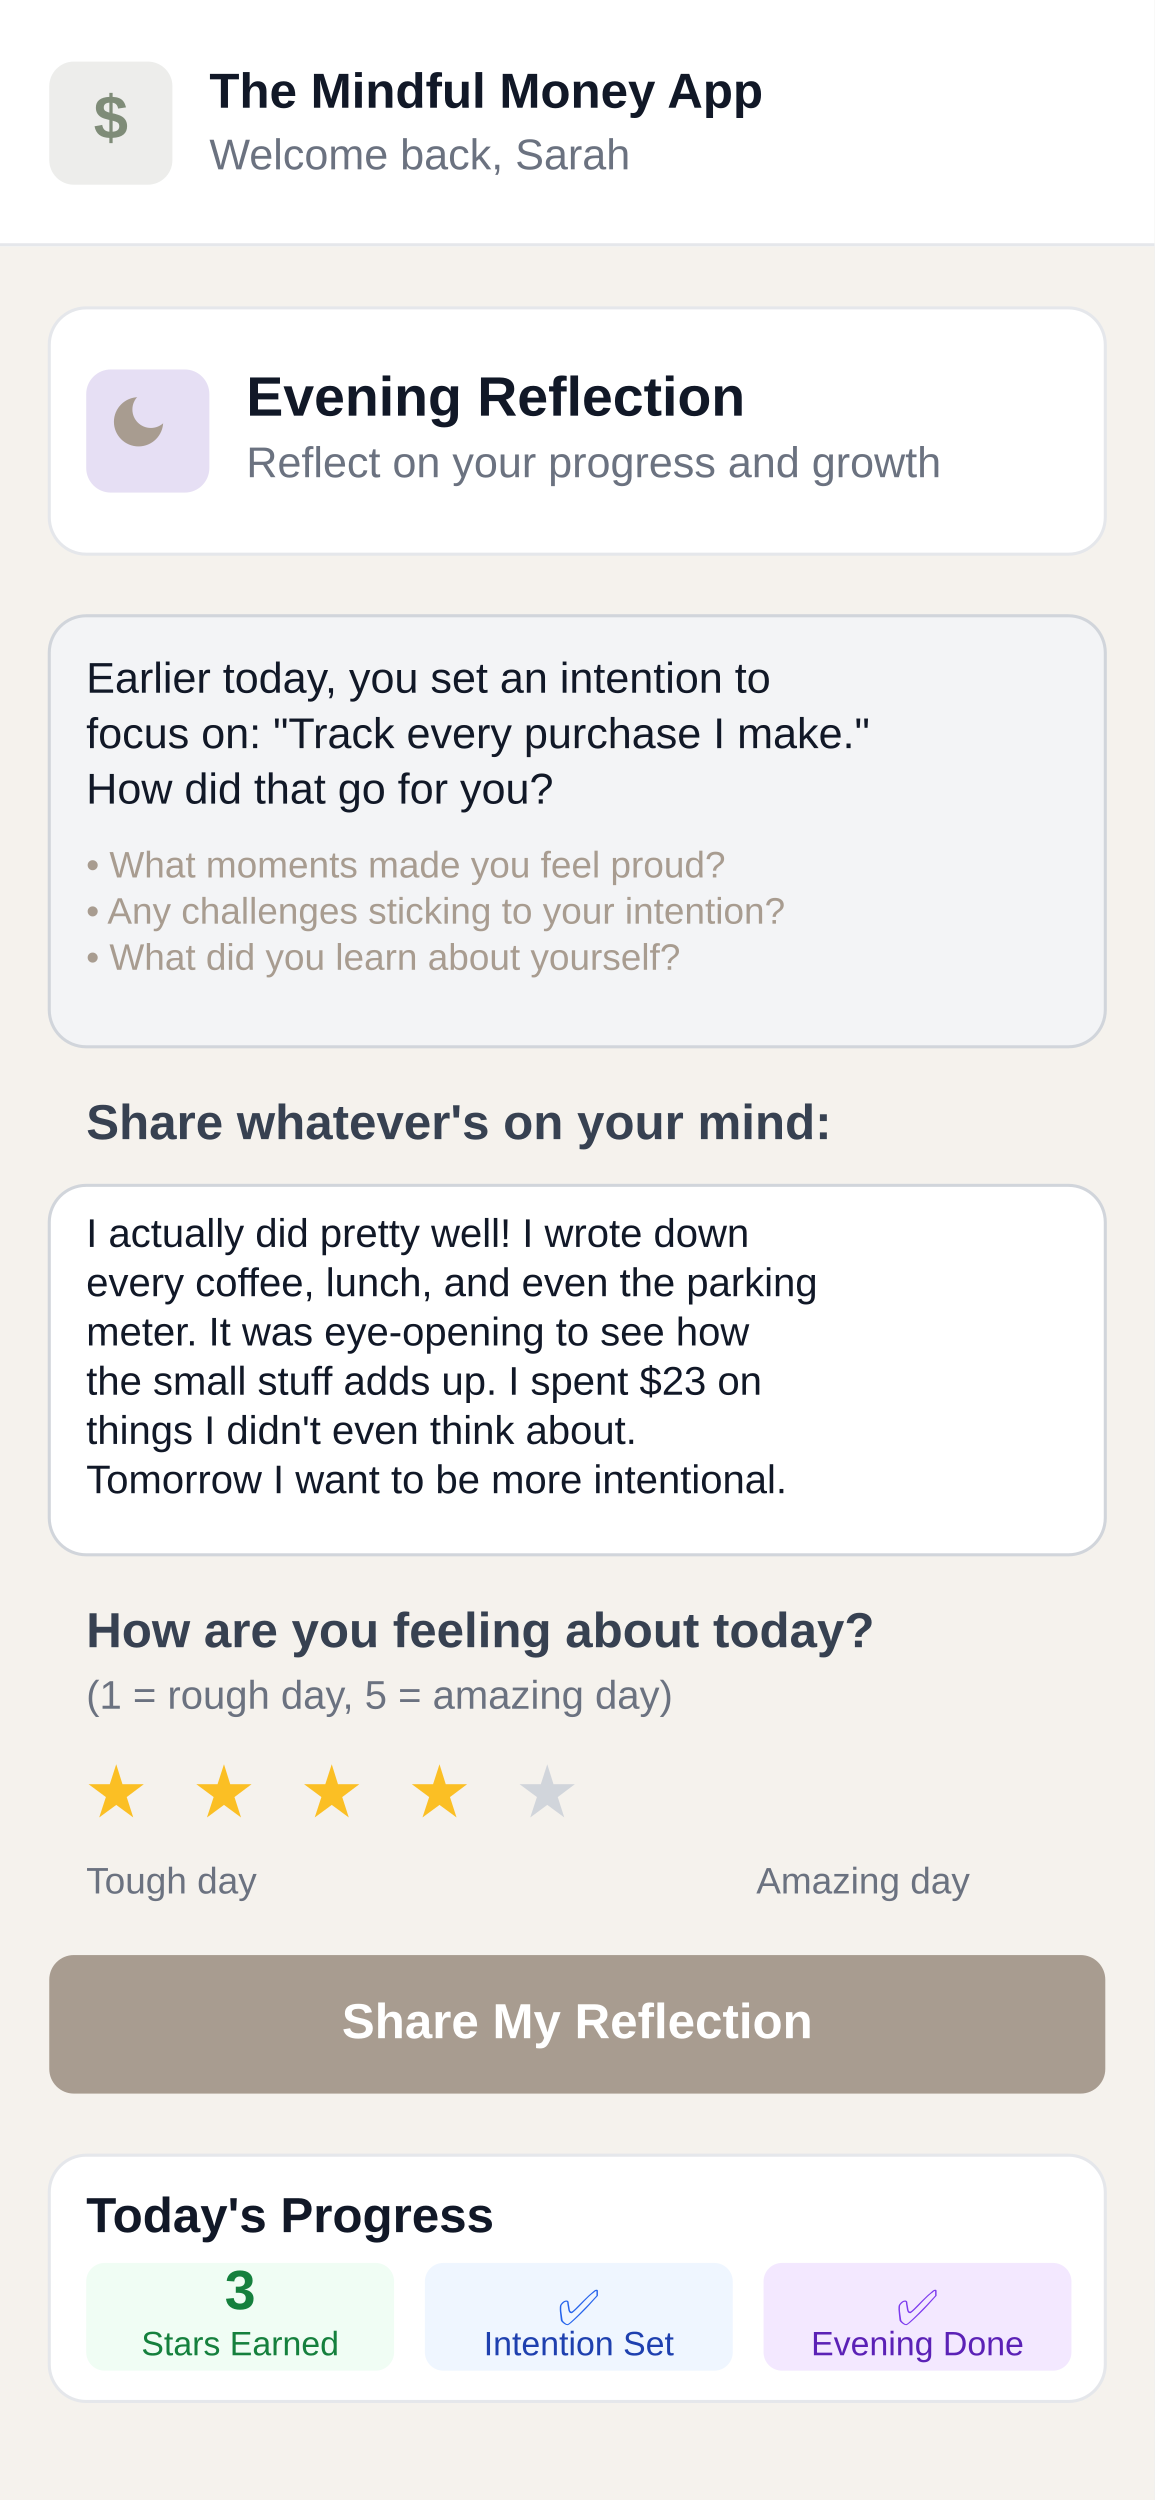
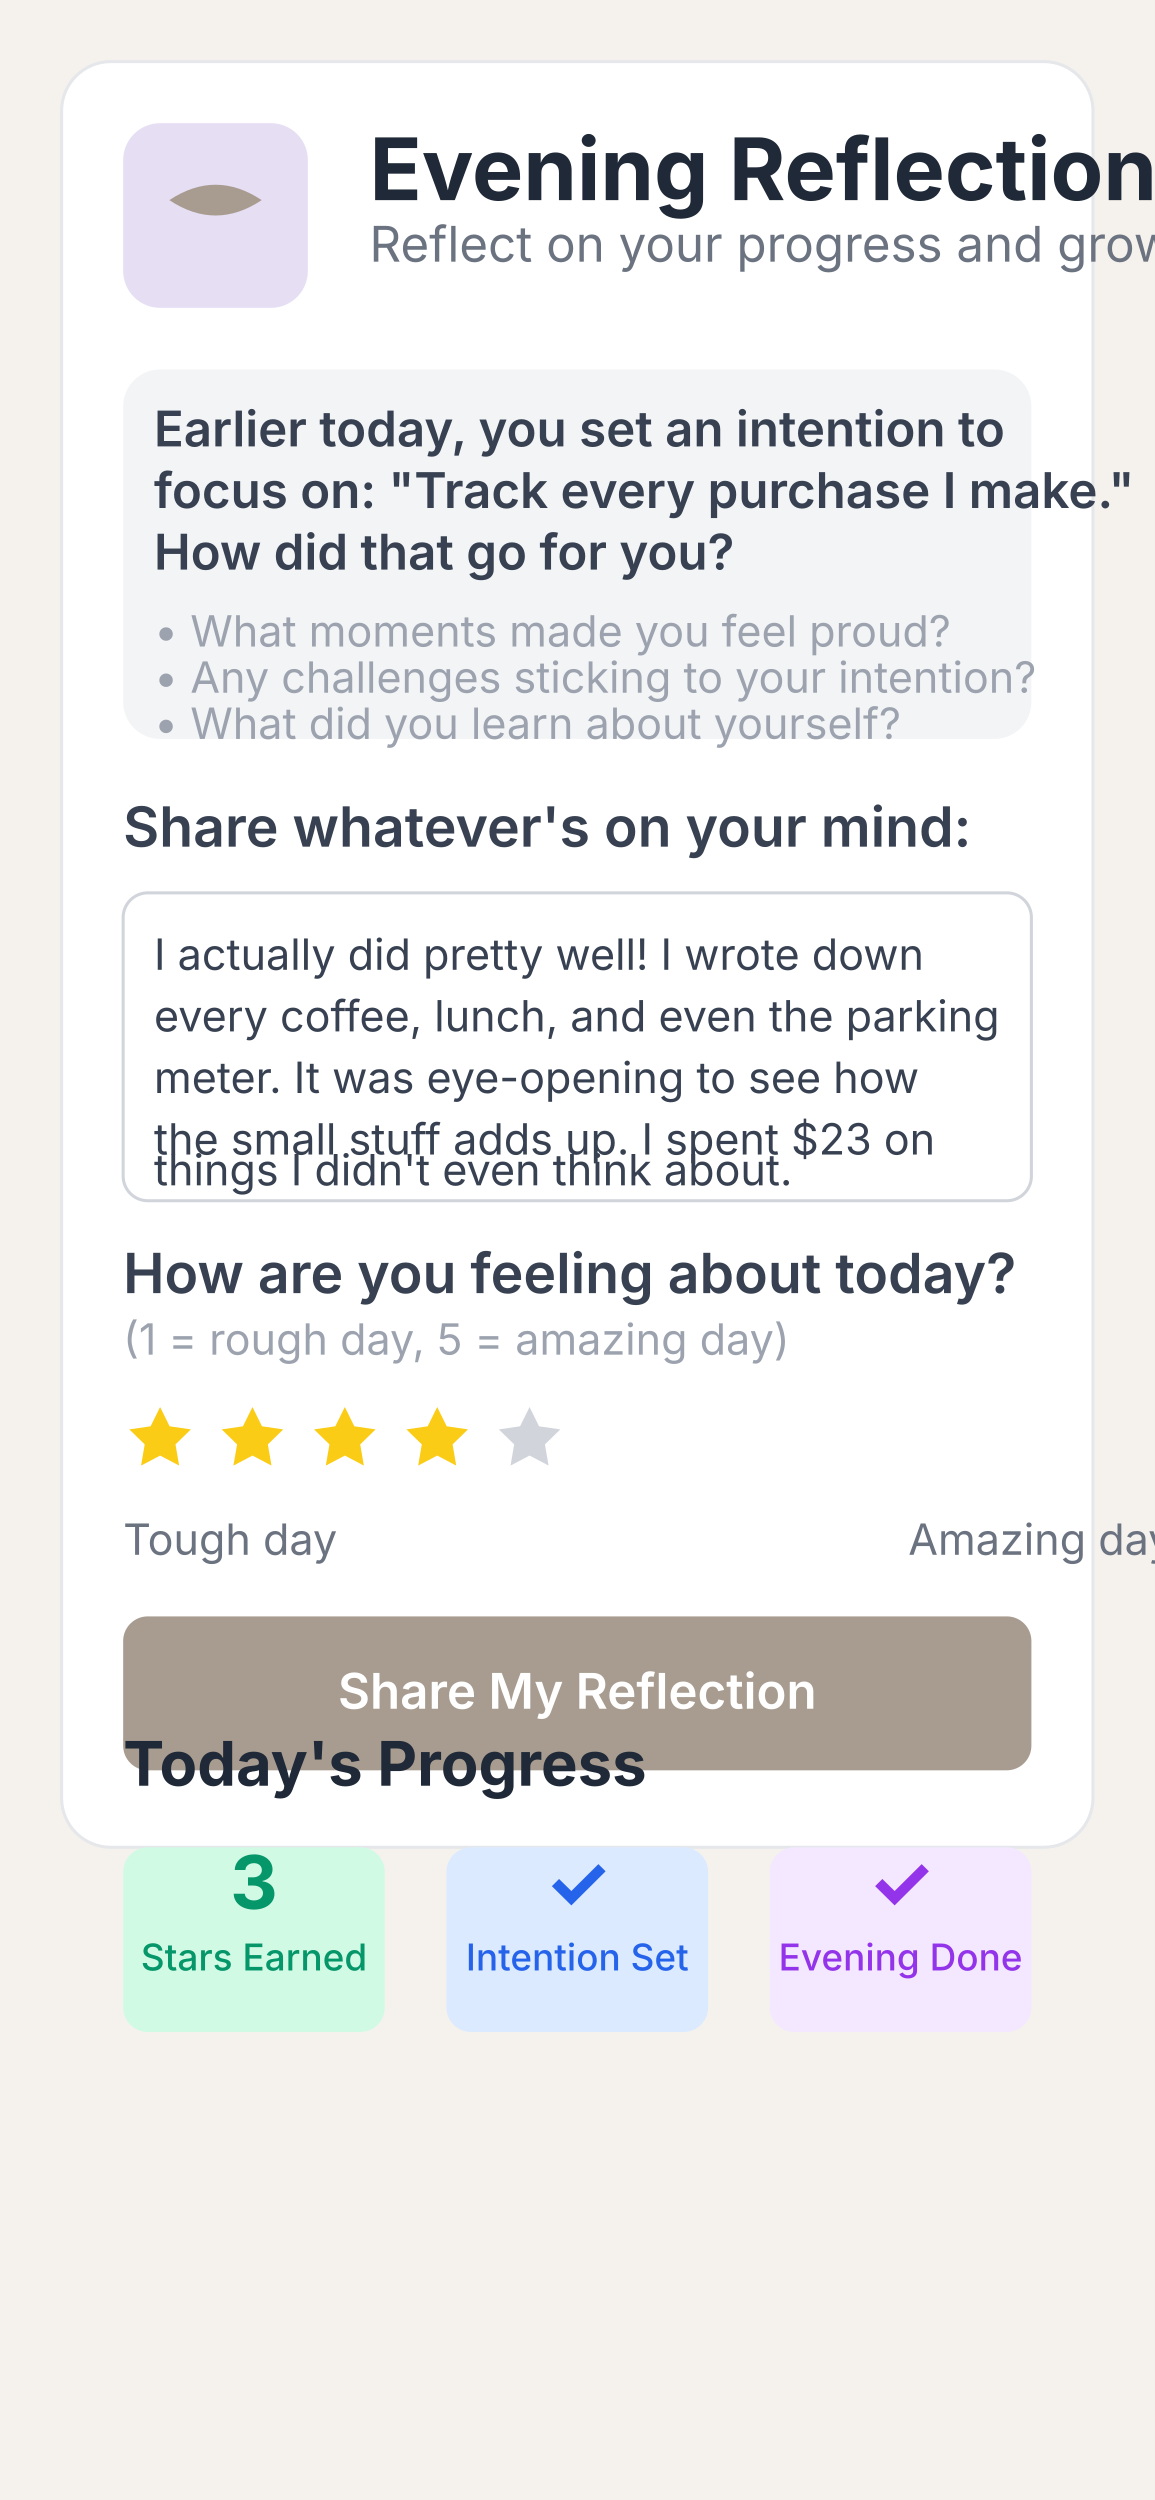
- <svg xmlns="http://www.w3.org/2000/svg" width="375" height="812" viewBox="0 0 375 812">
+ <svg xmlns="http://www.w3.org/2000/svg" width="375" height="812" viewBox="0 0 375 812" fill="none">
  <rect width="375" height="812" fill="#F5F2ED" />
-   <rect x="0" y="0" width="375" height="80" fill="white" />
-   <rect x="0" y="79" width="375" height="1" fill="#E5E7EB" />
-   <rect x="16" y="20" width="40" height="40" rx="8" fill="#A3A69C" opacity="0.2" />
-   <text x="36" y="45" text-anchor="middle" fill="#7F8C78" font-family="Arial, sans-serif" font-size="20" font-weight="bold">$</text>
-   <text x="68" y="35" fill="#111827" font-family="Arial, sans-serif" font-size="16" font-weight="bold">The Mindful Money App</text>
-   <text x="68" y="55" fill="#6B7280" font-family="Arial, sans-serif" font-size="14">Welcome back, Sarah</text>
-   <rect x="16" y="100" width="343" height="80" rx="12" fill="white" />
-   <rect x="16" y="100" width="343" height="80" rx="12" fill="none" stroke="#E5E7EB" />
-   <rect x="28" y="120" width="40" height="40" rx="8" fill="#E6DFF4" />
-   <circle cx="45" cy="137" r="8" fill="#A89C90" />
-   <circle cx="49" cy="133" r="6" fill="#E6DFF4" />
-   <text x="80" y="135" fill="#111827" font-family="Arial, sans-serif" font-size="18" font-weight="bold">Evening Reflection</text>
-   <text x="80" y="155" fill="#6B7280" font-family="Arial, sans-serif" font-size="14">Reflect on your progress and growth</text>
-   <rect x="16" y="200" width="343" height="140" rx="12" fill="#F3F4F6" />
-   <rect x="16" y="200" width="343" height="140" rx="12" fill="none" stroke="#D1D5DB" />
-   <text x="28" y="225" fill="#111827" font-family="Arial, sans-serif" font-size="14" font-weight="500">
-     <tspan x="28" dy="0">Earlier today, you set an intention to</tspan>
-     <tspan x="28" dy="18">focus on: "Track every purchase I make."</tspan>
-     <tspan x="28" dy="18">How did that go for you?</tspan>
-   </text>
-   <text x="28" y="285" fill="#A89C90" font-family="Arial, sans-serif" font-size="12">
-     <tspan x="28" dy="0">• What moments made you feel proud?</tspan>
-     <tspan x="28" dy="15">• Any challenges sticking to your intention?</tspan>
-     <tspan x="28" dy="15">• What did you learn about yourself?</tspan>
-   </text>
-   <text x="28" y="370" fill="#374151" font-family="Arial, sans-serif" font-size="16" font-weight="600">Share whatever's on your mind:</text>
-   <rect x="16" y="385" width="343" height="120" rx="12" fill="white" stroke="#D1D5DB" />
-   <text x="28" y="405" fill="#111827" font-family="Arial, sans-serif" font-size="13">
-     <tspan x="28" dy="0">I actually did pretty well! I wrote down</tspan>
-     <tspan x="28" dy="16">every coffee, lunch, and even the parking</tspan>
-     <tspan x="28" dy="16">meter. It was eye-opening to see how</tspan>
-     <tspan x="28" dy="16">the small stuff adds up. I spent $23 on</tspan>
-     <tspan x="28" dy="16">things I didn't even think about.</tspan>
-     <tspan x="28" dy="16">Tomorrow I want to be more intentional.</tspan>
-   </text>
-   <text x="28" y="535" fill="#374151" font-family="Arial, sans-serif" font-size="16" font-weight="600">How are you feeling about today?</text>
-   <text x="28" y="555" fill="#6B7280" font-family="Arial, sans-serif" font-size="13">(1 = rough day, 5 = amazing day)</text>
-   <g transform="translate(28, 570)">
-     <text x="0" y="20" fill="#FBBF24" font-size="24">★</text>
-     <text x="35" y="20" fill="#FBBF24" font-size="24">★</text>
-     <text x="70" y="20" fill="#FBBF24" font-size="24">★</text>
-     <text x="105" y="20" fill="#FBBF24" font-size="24">★</text>
-     <text x="140" y="20" fill="#D1D5DB" font-size="24">★</text>
+   <rect x="20" y="20" width="335" height="580" rx="16" fill="white" stroke="#E5E7EB" />
+   <rect x="40" y="40" width="60" height="60" rx="12" fill="#E6DFF4" />
+   <path d="M55 65 Q70 55 85 65 Q70 75 55 65" fill="#A89C90" />
+   <text x="120" y="65" font-family="Inter" font-size="28" font-weight="700" fill="#1F2937">Evening Reflection</text>
+   <text x="120" y="85" font-family="Inter" font-size="16" fill="#6B7280">Reflect on your progress and growth</text>
+   <rect x="40" y="120" width="295" height="120" rx="12" fill="#F3F4F6" />
+   <text x="50" y="145" font-family="Inter" font-size="16" font-weight="600" fill="#374151">Earlier today, you set an intention to</text>
+   <text x="50" y="165" font-family="Inter" font-size="16" font-weight="600" fill="#374151">focus on: "Track every purchase I make."</text>
+   <text x="50" y="185" font-family="Inter" font-size="16" font-weight="600" fill="#374151">How did that go for you?</text>
+   <text x="50" y="210" font-family="Inter" font-size="14" fill="#9CA3AF">• What moments made you feel proud?</text>
+   <text x="50" y="225" font-family="Inter" font-size="14" fill="#9CA3AF">• Any challenges sticking to your intention?</text>
+   <text x="50" y="240" font-family="Inter" font-size="14" fill="#9CA3AF">• What did you learn about yourself?</text>
+   <text x="40" y="275" font-family="Inter" font-size="18" font-weight="600" fill="#374151">Share whatever's on your mind:</text>
+   <rect x="40" y="290" width="295" height="100" rx="8" fill="white" stroke="#D1D5DB" />
+   <text x="50" y="315" font-family="Inter" font-size="14" fill="#374151">I actually did pretty well! I wrote down</text>
+   <text x="50" y="335" font-family="Inter" font-size="14" fill="#374151">every coffee, lunch, and even the parking</text>
+   <text x="50" y="355" font-family="Inter" font-size="14" fill="#374151">meter. It was eye-opening to see how</text>
+   <text x="50" y="375" font-family="Inter" font-size="14" fill="#374151">the small stuff adds up. I spent $23 on</text>
+   <text x="50" y="385" font-family="Inter" font-size="14" fill="#374151">things I didn't even think about.</text>
+   <text x="40" y="420" font-family="Inter" font-size="18" font-weight="600" fill="#374151">How are you feeling about today?</text>
+   <text x="40" y="440" font-family="Inter" font-size="14" fill="#9CA3AF">(1 = rough day, 5 = amazing day)</text>
+   <g transform="translate(40, 455)">
+     <path d="M12 2 L15.09 8.26 L22 9.27 L17 14.14 L18.18 21.02 L12 17.77 L5.82 21.02 L7 14.14 L2 9.27 L8.91 8.26 Z" fill="#FACC15" />
+     <path d="M42 2 L45.09 8.26 L52 9.27 L47 14.14 L48.18 21.02 L42 17.77 L35.82 21.02 L37 14.14 L32 9.27 L38.91 8.26 Z" fill="#FACC15" />
+     <path d="M72 2 L75.09 8.26 L82 9.27 L77 14.14 L78.18 21.02 L72 17.77 L65.82 21.02 L67 14.14 L62 9.27 L68.91 8.26 Z" fill="#FACC15" />
+     <path d="M102 2 L105.09 8.26 L112 9.27 L107 14.14 L108.18 21.02 L102 17.77 L95.82 21.02 L97 14.14 L92 9.27 L98.91 8.26 Z" fill="#FACC15" />
+     <path d="M132 2 L135.09 8.26 L142 9.27 L137 14.14 L138.18 21.02 L132 17.77 L125.82 21.02 L127 14.14 L122 9.27 L128.91 8.26 Z" fill="#D1D5DB" />
  </g>
-   <text x="28" y="615" fill="#6B7280" font-family="Arial, sans-serif" font-size="12">Tough day</text>
-   <text x="315" y="615" text-anchor="end" fill="#6B7280" font-family="Arial, sans-serif" font-size="12">Amazing day</text>
-   <rect x="16" y="635" width="343" height="45" rx="8" fill="#A89C90" />
-   <text x="187.5" y="662" text-anchor="middle" fill="white" font-family="Arial, sans-serif" font-size="16" font-weight="600">Share My Reflection</text>
-   <rect x="16" y="700" width="343" height="80" rx="12" fill="white" />
-   <rect x="16" y="700" width="343" height="80" rx="12" fill="none" stroke="#E5E7EB" />
-   <text x="28" y="725" fill="#111827" font-family="Arial, sans-serif" font-size="16" font-weight="600">Today's Progress</text>
-   <rect x="28" y="735" width="100" height="35" rx="6" fill="#F0FDF4" />
-   <text x="78" y="750" text-anchor="middle" fill="#15803D" font-family="Arial, sans-serif" font-size="18" font-weight="bold">3</text>
-   <text x="78" y="765" text-anchor="middle" fill="#15803D" font-family="Arial, sans-serif" font-size="11" font-weight="500">Stars Earned</text>
-   <rect x="138" y="735" width="100" height="35" rx="6" fill="#EFF6FF" />
-   <text x="188" y="755" text-anchor="middle" fill="#2563EB" font-family="Arial, sans-serif" font-size="16">✅</text>
-   <text x="188" y="765" text-anchor="middle" fill="#1E40AF" font-family="Arial, sans-serif" font-size="11" font-weight="500">Intention Set</text>
-   <rect x="248" y="735" width="100" height="35" rx="6" fill="#F3E8FF" />
-   <text x="298" y="755" text-anchor="middle" fill="#7C3AED" font-family="Arial, sans-serif" font-size="16">✅</text>
-   <text x="298" y="765" text-anchor="middle" fill="#5B21B6" font-family="Arial, sans-serif" font-size="11" font-weight="500">Evening Done</text>
+   <text x="40" y="505" font-family="Inter" font-size="14" fill="#6B7280">Tough day</text>
+   <text x="295" y="505" font-family="Inter" font-size="14" fill="#6B7280">Amazing day</text>
+   <rect x="40" y="525" width="295" height="50" rx="8" fill="#A89C90" />
+   <text x="187.5" y="555" text-anchor="middle" font-family="Inter" font-size="16" font-weight="600" fill="white">Share My Reflection</text>
+   <text x="40" y="580" font-family="Inter" font-size="20" font-weight="700" fill="#1F2937">Today's Progress</text>
+   <rect x="40" y="600" width="85" height="60" rx="8" fill="#D1FAE5" />
+   <text x="82.5" y="620" text-anchor="middle" font-family="Inter" font-size="24" font-weight="700" fill="#059669">3</text>
+   <text x="82.5" y="640" text-anchor="middle" font-family="Inter" font-size="12" font-weight="500" fill="#059669">Stars Earned</text>
+   <rect x="145" y="600" width="85" height="60" rx="8" fill="#DBEAFE" />
+   <text x="187.5" y="620" text-anchor="middle" font-family="Inter" font-size="24" font-weight="700" fill="#2563EB">✓</text>
+   <text x="187.5" y="640" text-anchor="middle" font-family="Inter" font-size="12" font-weight="500" fill="#2563EB">Intention Set</text>
+   <rect x="250" y="600" width="85" height="60" rx="8" fill="#F3E8FF" />
+   <text x="292.5" y="620" text-anchor="middle" font-family="Inter" font-size="24" font-weight="700" fill="#9333EA">✓</text>
+   <text x="292.5" y="640" text-anchor="middle" font-family="Inter" font-size="12" font-weight="500" fill="#9333EA">Evening Done</text>
</svg>
